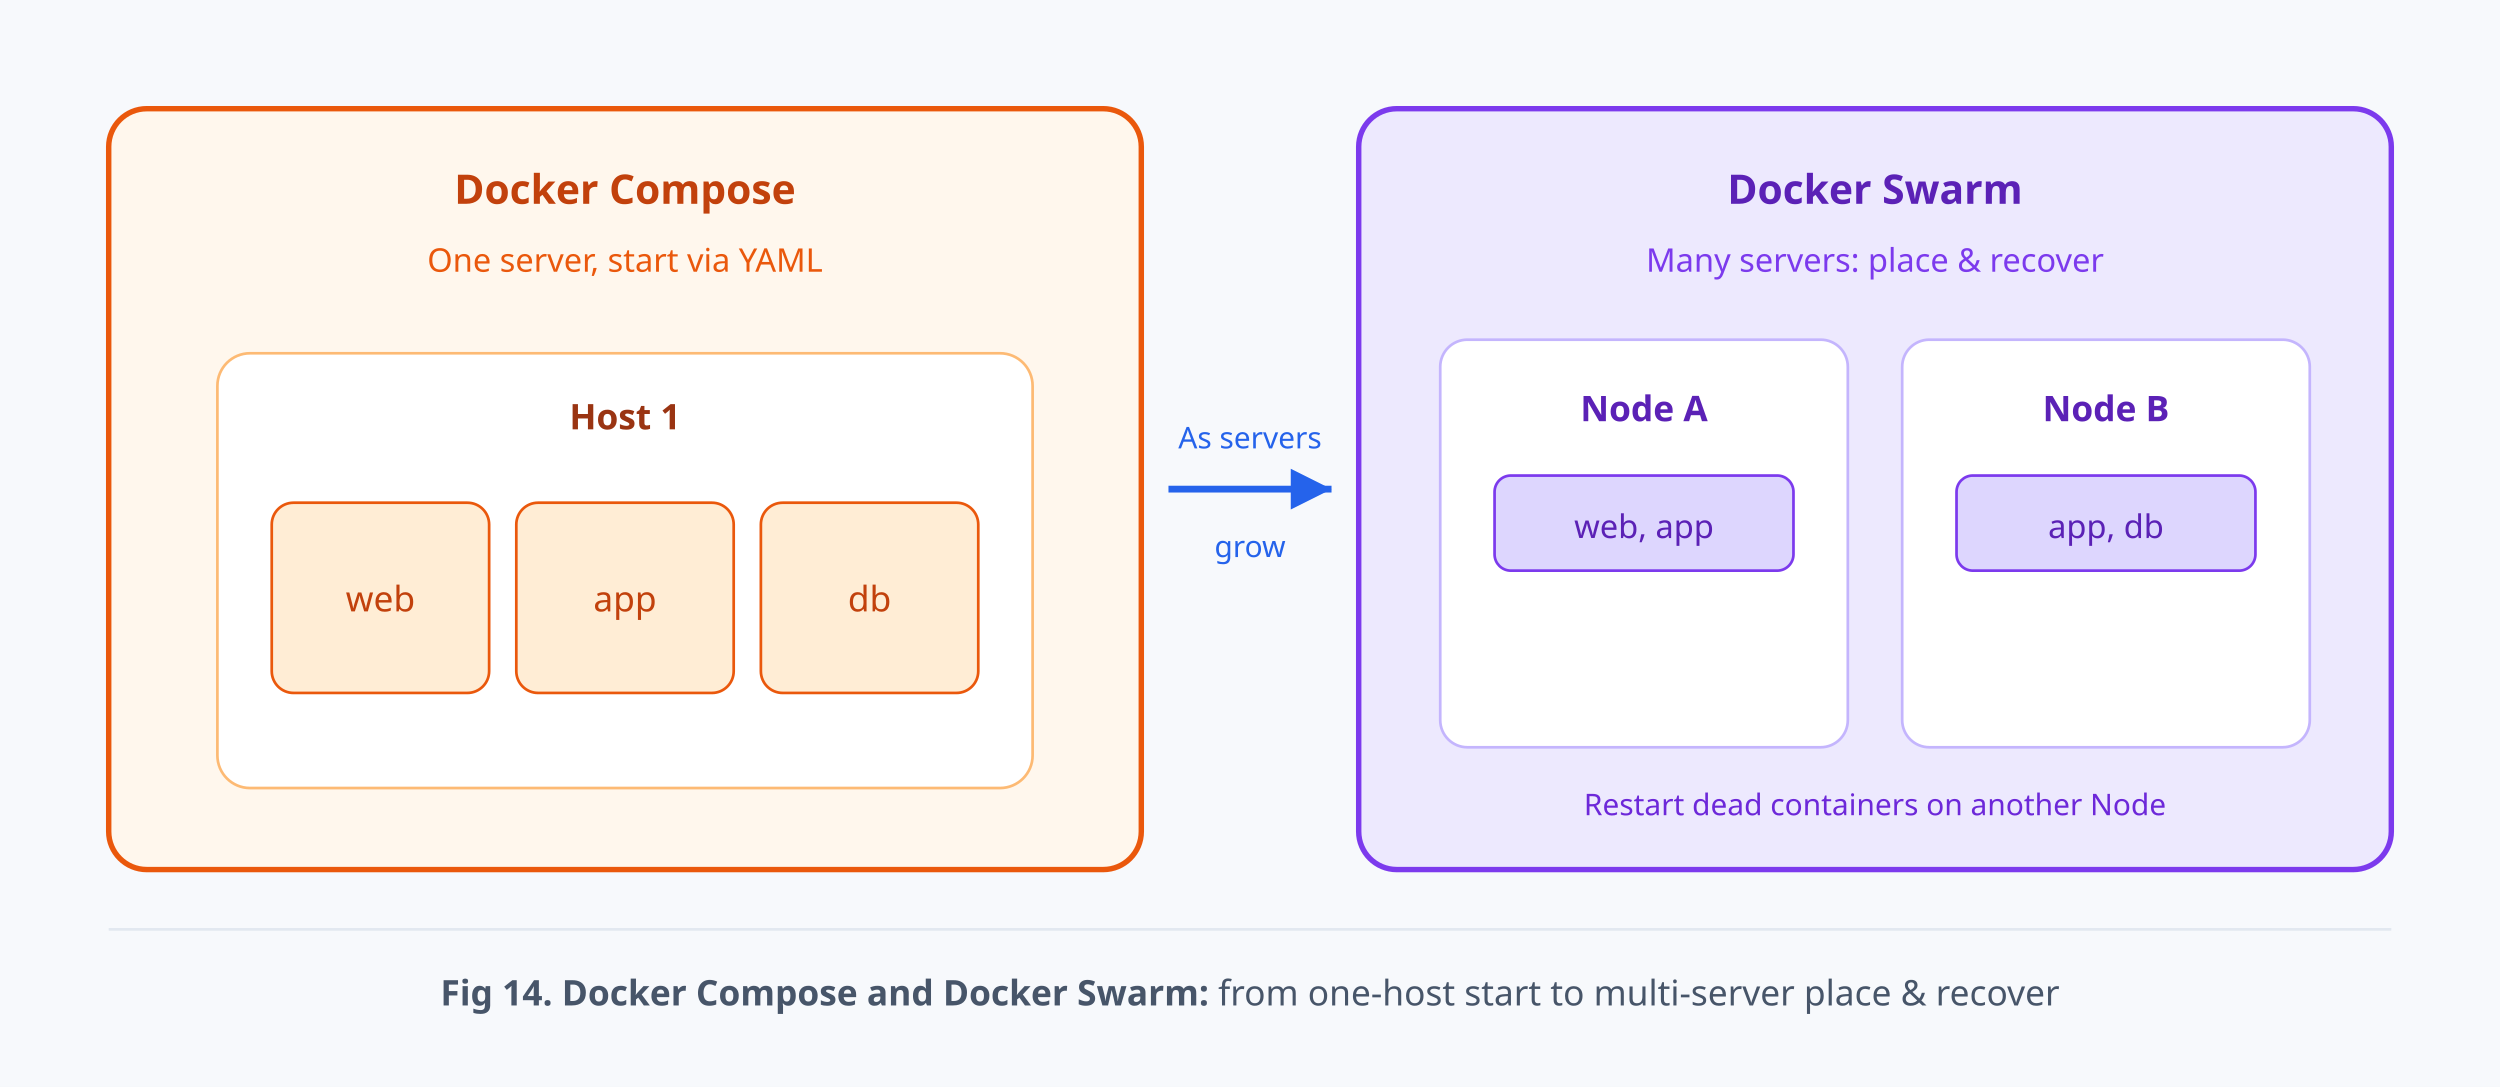
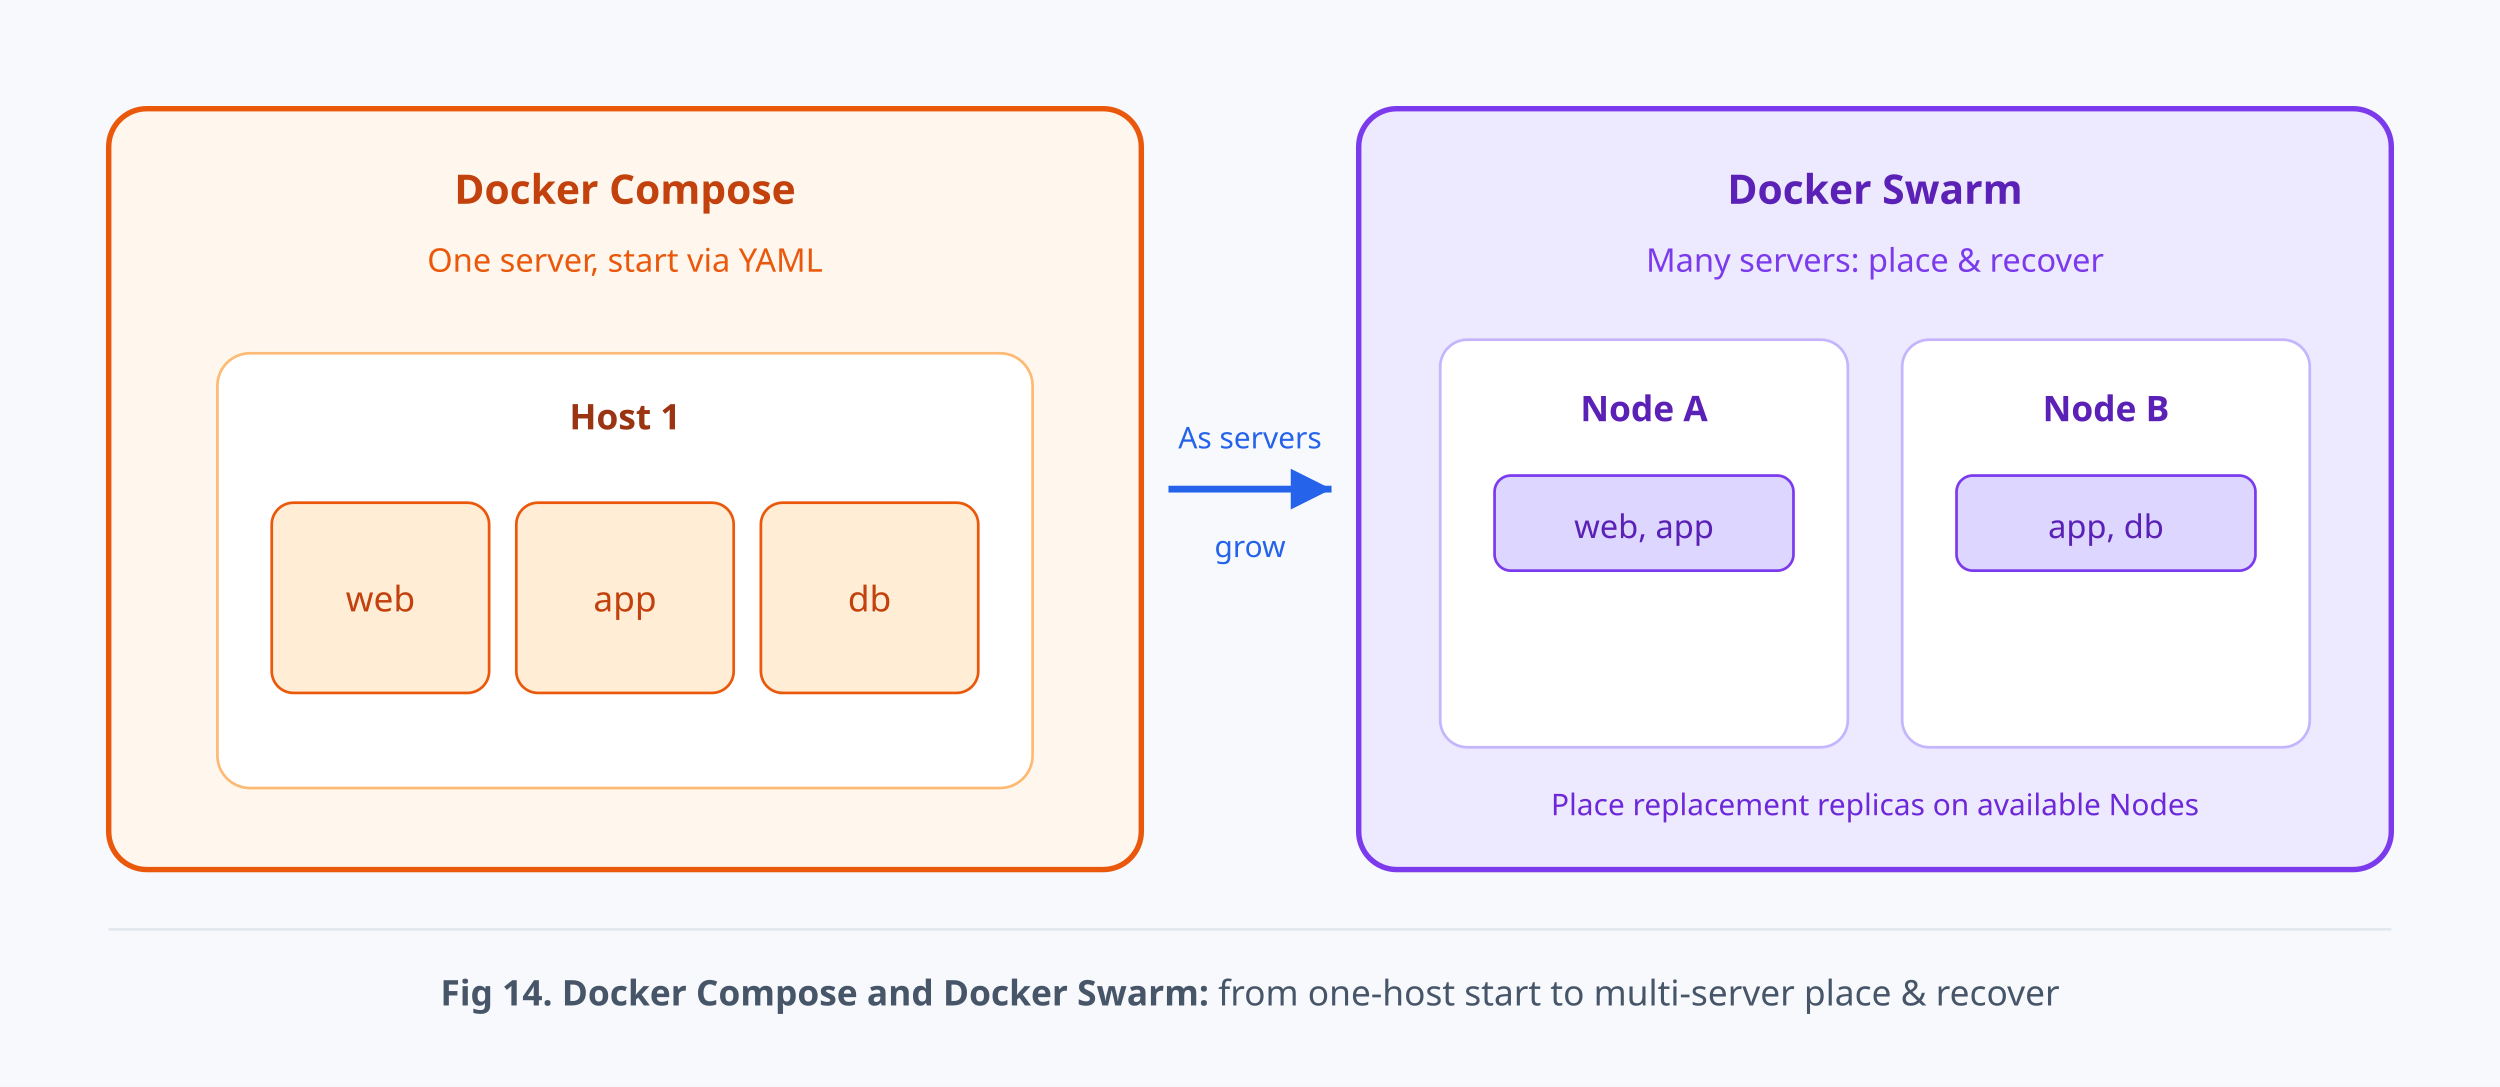
<svg xmlns="http://www.w3.org/2000/svg" width="920" height="400" viewBox="0 0 920 400">
  <rect width="920" height="400" fill="#F7F9FC" />
  <defs>
    <marker id="a" markerWidth="8" markerHeight="8" refX="6" refY="3" orient="auto">
      <path d="M0,0 L6,3 L0,6 Z" fill="#2563EB" />
    </marker>
  </defs>
  <rect x="40" y="40" width="380" height="280" rx="14" fill="#FFF7ED" stroke="#EA580C" stroke-width="2" />
  <text x="230" y="75" text-anchor="middle" font-family="Apple SD Gothic Neo, Noto Sans KR, sans-serif" font-size="15" fill="#C2410C" font-weight="600">Docker Compose</text>
  <text x="230" y="100" text-anchor="middle" font-family="Apple SD Gothic Neo, Noto Sans KR, sans-serif" font-size="12" fill="#EA580C">One server, start via YAML</text>
  <rect x="80" y="130" width="300" height="160" rx="12" fill="#FFFFFF" stroke="#FDBA74" />
  <text x="230" y="158" text-anchor="middle" font-family="Apple SD Gothic Neo, Noto Sans KR, sans-serif" font-size="13" fill="#9A3412" font-weight="600">Host 1</text>
  <rect x="100" y="185" width="80" height="70" rx="8" fill="#FFEDD5" stroke="#EA580C" />
  <text x="140" y="225" text-anchor="middle" font-family="Apple SD Gothic Neo, Noto Sans KR, sans-serif" font-size="13" fill="#C2410C">web</text>
  <rect x="190" y="185" width="80" height="70" rx="8" fill="#FFEDD5" stroke="#EA580C" />
  <text x="230" y="225" text-anchor="middle" font-family="Apple SD Gothic Neo, Noto Sans KR, sans-serif" font-size="13" fill="#C2410C">app</text>
  <rect x="280" y="185" width="80" height="70" rx="8" fill="#FFEDD5" stroke="#EA580C" />
  <text x="320" y="225" text-anchor="middle" font-family="Apple SD Gothic Neo, Noto Sans KR, sans-serif" font-size="13" fill="#C2410C">db</text>
  <path d="M430 180 H490" fill="none" stroke="#2563EB" stroke-width="2.5" marker-end="url(#a)" />
  <text x="460" y="165" text-anchor="middle" font-family="Apple SD Gothic Neo, Noto Sans KR, sans-serif" font-size="11" fill="#2563EB">As servers</text>
  <text x="460" y="205" text-anchor="middle" font-family="Apple SD Gothic Neo, Noto Sans KR, sans-serif" font-size="11" fill="#2563EB">grow</text>
  <rect x="500" y="40" width="380" height="280" rx="14" fill="#EDE9FE" stroke="#7C3AED" stroke-width="2" />
  <text x="690" y="75" text-anchor="middle" font-family="Apple SD Gothic Neo, Noto Sans KR, sans-serif" font-size="15" fill="#5B21B6" font-weight="600">Docker Swarm</text>
  <text x="690" y="100" text-anchor="middle" font-family="Apple SD Gothic Neo, Noto Sans KR, sans-serif" font-size="12" fill="#7C3AED">Many servers: place &amp; recover</text>
  <rect x="530" y="125" width="150" height="150" rx="10" fill="#FFFFFF" stroke="#C4B5FD" />
  <text x="605" y="155" text-anchor="middle" font-family="Apple SD Gothic Neo, Noto Sans KR, sans-serif" font-size="13" fill="#5B21B6" font-weight="600">Node A</text>
  <rect x="550" y="175" width="110" height="35" rx="6" fill="#DDD6FE" stroke="#7C3AED" />
  <text x="605" y="198" text-anchor="middle" font-family="Apple SD Gothic Neo, Noto Sans KR, sans-serif" font-size="12" fill="#5B21B6">web, app</text>
  <rect x="700" y="125" width="150" height="150" rx="10" fill="#FFFFFF" stroke="#C4B5FD" />
  <text x="775" y="155" text-anchor="middle" font-family="Apple SD Gothic Neo, Noto Sans KR, sans-serif" font-size="13" fill="#5B21B6" font-weight="600">Node B</text>
  <rect x="720" y="175" width="110" height="35" rx="6" fill="#DDD6FE" stroke="#7C3AED" />
  <text x="775" y="198" text-anchor="middle" font-family="Apple SD Gothic Neo, Noto Sans KR, sans-serif" font-size="12" fill="#5B21B6">app, db</text>
-   <text x="690" y="300" text-anchor="middle" font-family="Apple SD Gothic Neo, Noto Sans KR, sans-serif" font-size="11" fill="#6D28D9">Restart dead containers on another Node</text>
+   <text x="690" y="300" text-anchor="middle" font-family="Apple SD Gothic Neo, Noto Sans KR, sans-serif" font-size="11" fill="#6D28D9">Place replacement replicas on available Nodes</text>
  <line x1="40" y1="342" x2="880" y2="342" stroke="#E2E8F0" stroke-width="1" />
  <text x="460" y="370" text-anchor="middle" font-family="Apple SD Gothic Neo, Noto Sans KR, sans-serif" font-size="13" fill="#475569">
    <tspan font-weight="600">Fig 14. Docker Compose and Docker Swarm:</tspan>
    <tspan> from one-host start to multi-server place &amp; recover</tspan>
  </text>
</svg>
